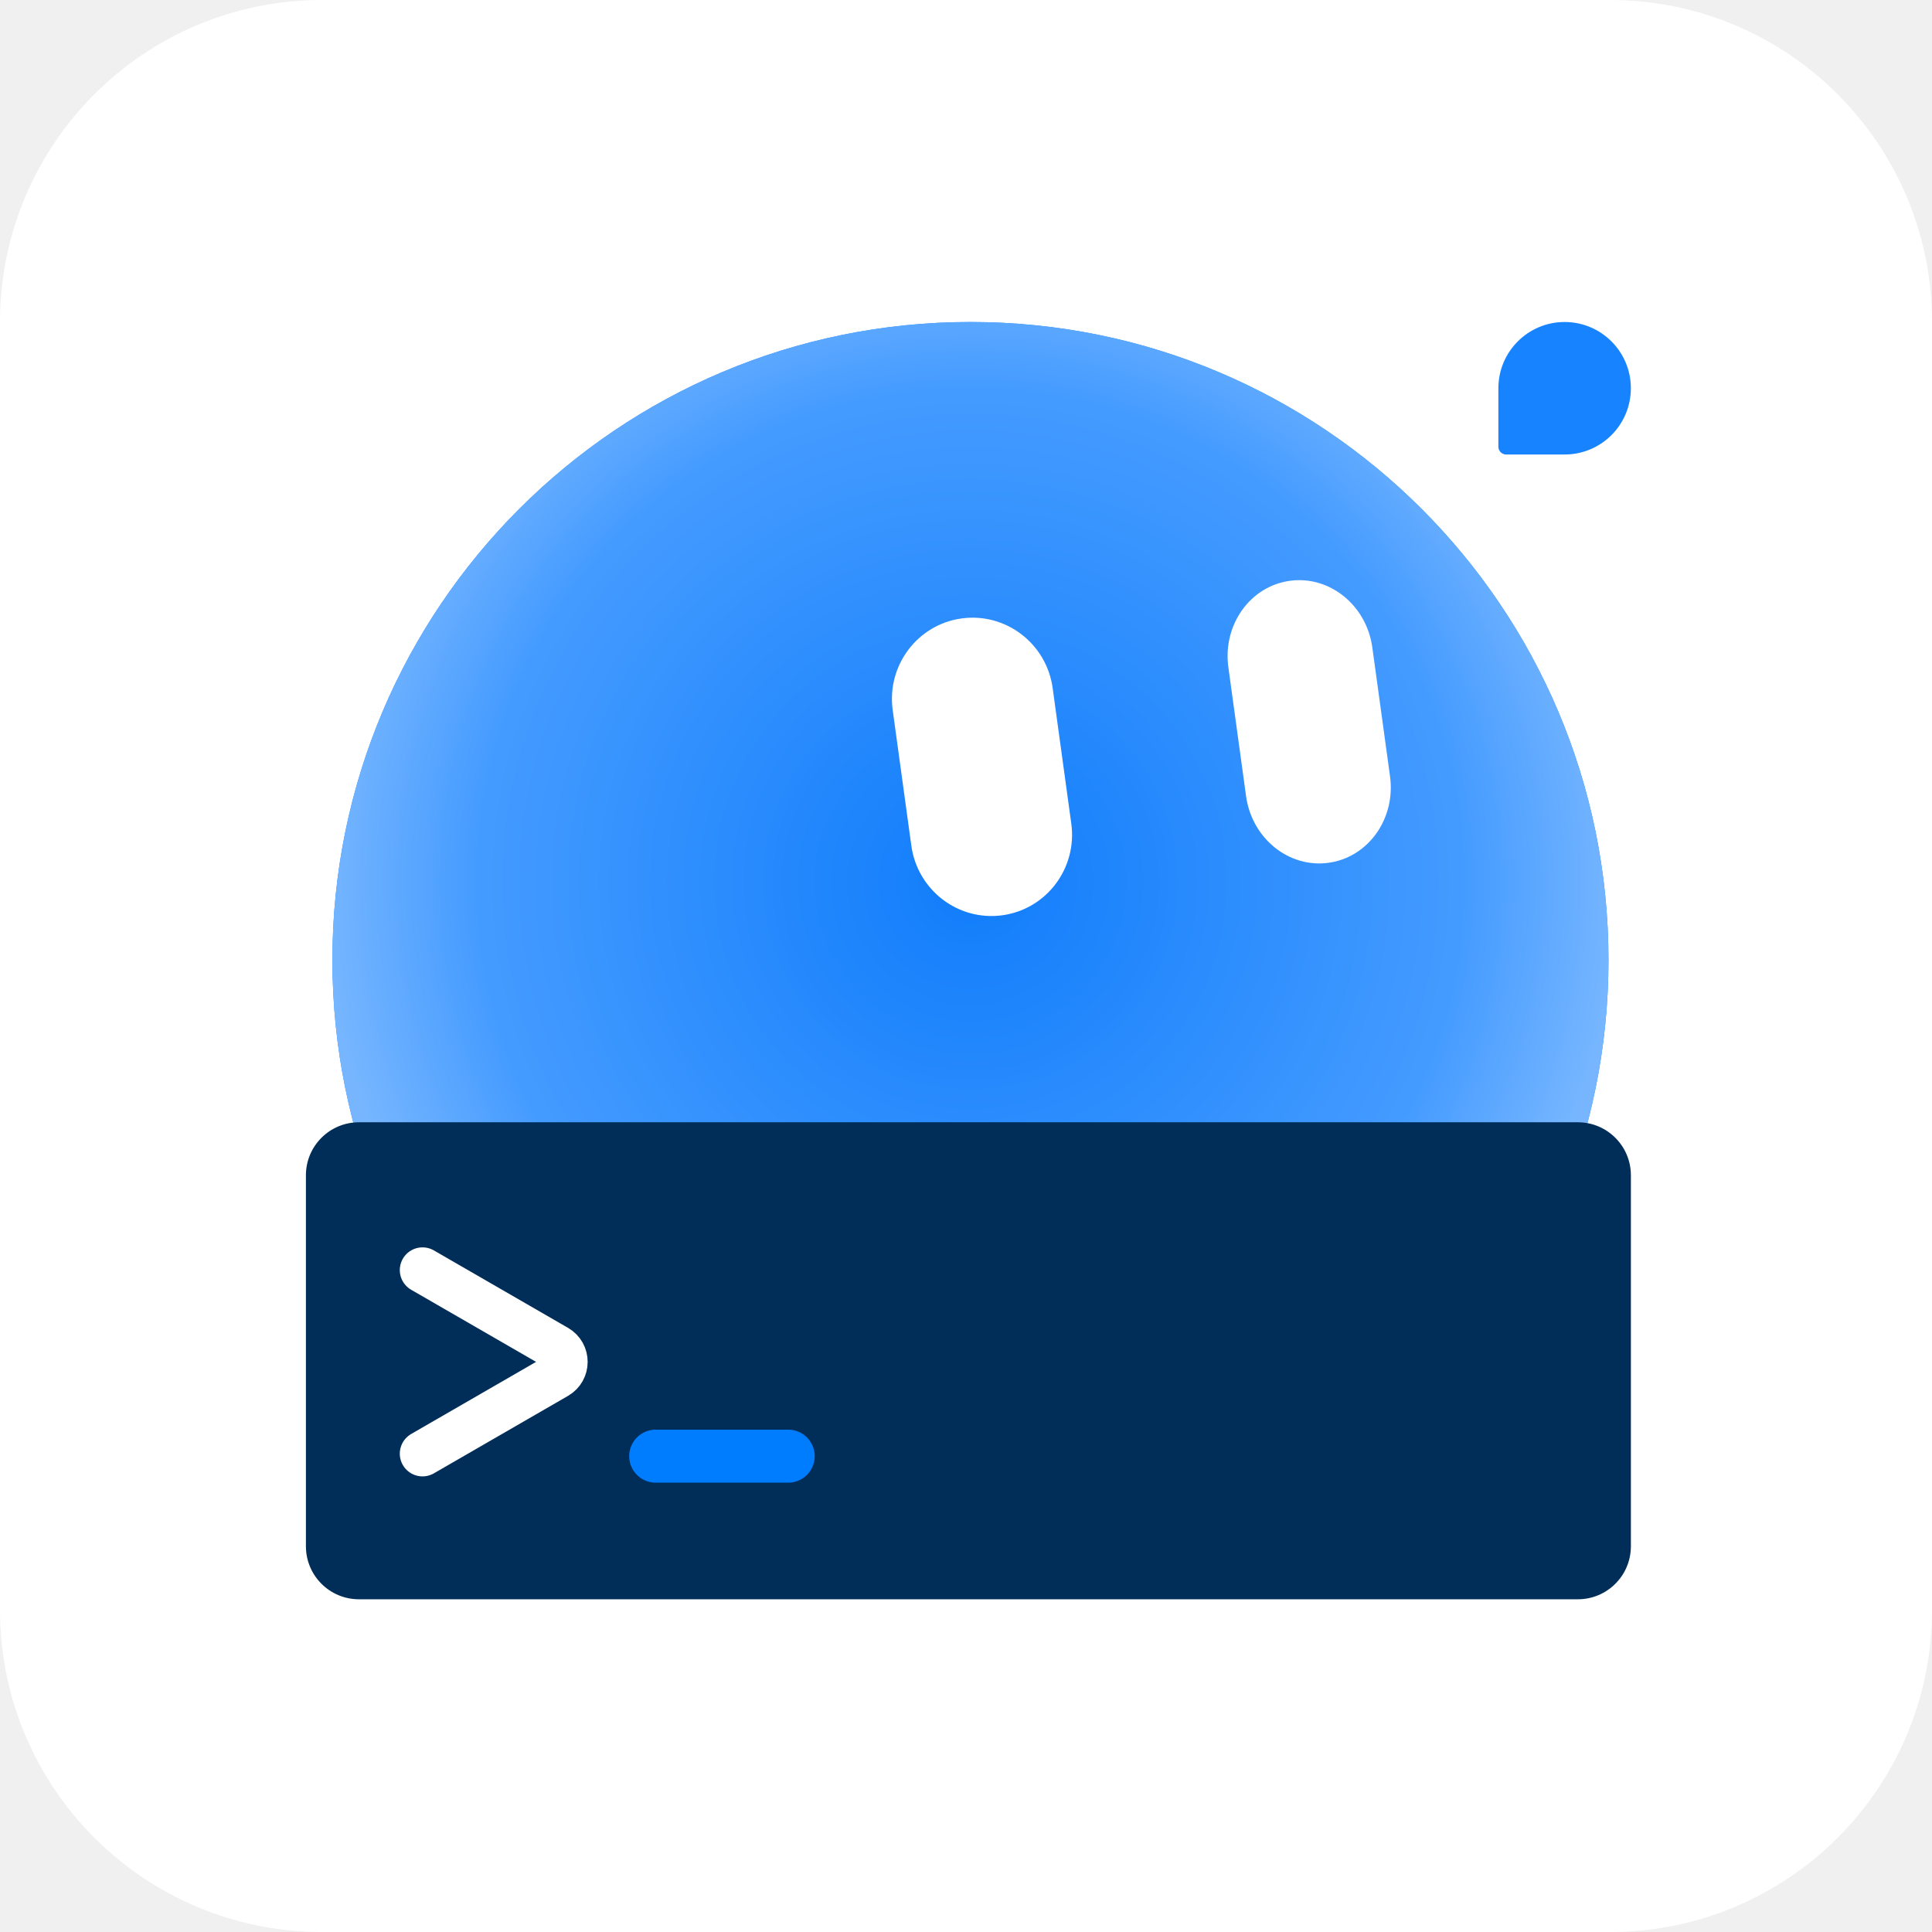
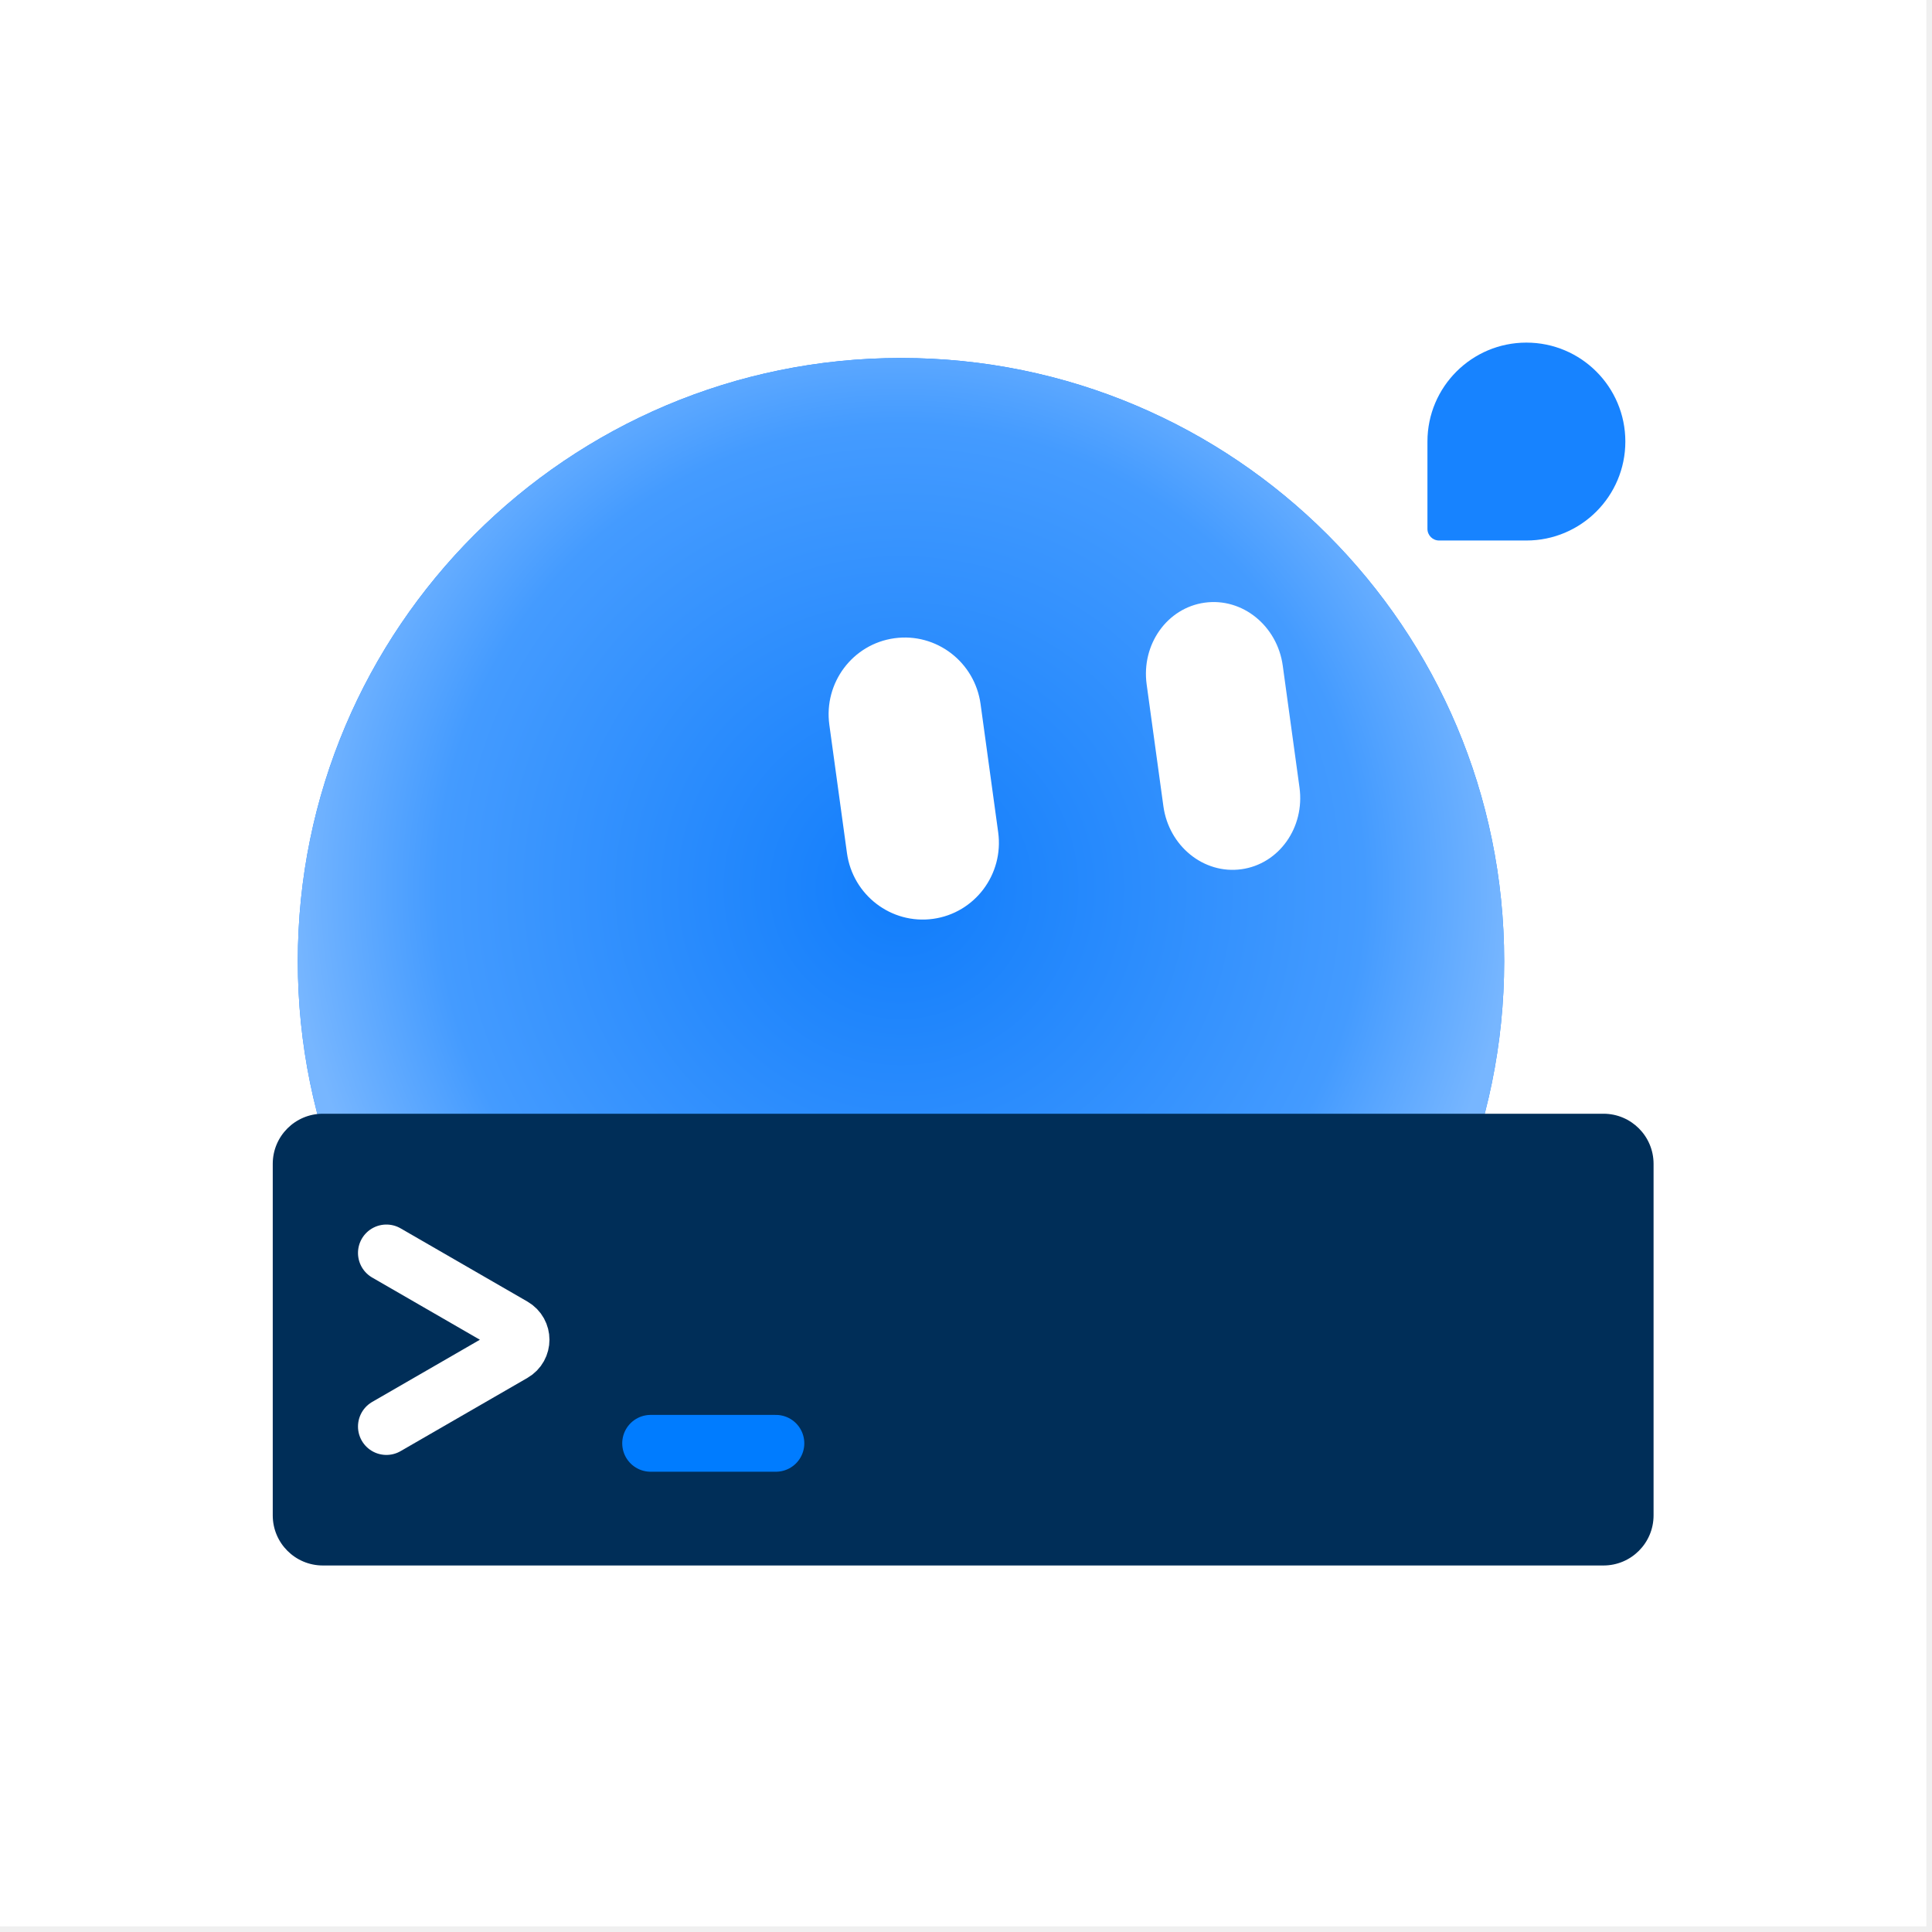
<svg xmlns="http://www.w3.org/2000/svg" width="120" height="120" viewBox="0 0 120 120" fill="none">
-   <rect width="120" height="120" rx="20" fill="white" />
-   <path d="M60.276 20C82.163 20 99.906 37.743 99.906 59.63C99.906 81.517 82.163 99.26 60.276 99.26C38.389 99.26 20.646 81.517 20.646 59.63C20.646 37.743 38.389 20 60.276 20Z" fill="#2389FF" />
-   <path d="M60.276 20C82.163 20 99.906 37.743 99.906 59.63C99.906 81.517 82.163 99.26 60.276 99.26C38.389 99.26 20.646 81.517 20.646 59.63C20.646 37.743 38.389 20 60.276 20Z" fill="url(#paint0_radial_49_63347)" />
-   <path d="M55.447 44.102C55.068 41.337 56.984 38.789 59.727 38.412C62.471 38.036 65.003 39.972 65.383 42.738L66.54 51.159C66.919 53.925 65.003 56.472 62.26 56.849C59.516 57.226 56.984 55.29 56.604 52.524L55.447 44.102Z" fill="white" />
-   <path d="M76.296 41.446C75.935 38.819 77.644 36.414 80.114 36.075C82.583 35.736 84.877 37.591 85.238 40.218L86.337 48.219C86.698 50.846 84.988 53.251 82.519 53.59C80.05 53.929 77.756 52.074 77.395 49.447L76.296 41.446Z" fill="white" />
-   <rect x="19.001" y="69.707" width="82.296" height="29.627" rx="3.292" fill="#002E58" />
-   <path d="M26.243 78.887L34.575 83.697C35.261 84.093 35.261 85.083 34.575 85.479L26.243 90.29" stroke="white" stroke-width="2.822" stroke-linecap="round" />
-   <path d="M40.726 90.445H48.956" stroke="#007CFF" stroke-width="3.292" stroke-linecap="round" />
-   <path d="M97.181 20C99.454 20 101.296 21.842 101.296 24.115C101.296 26.387 99.454 28.23 97.181 28.23L93.551 28.23C93.283 28.23 93.067 28.013 93.067 27.745V24.115C93.067 21.842 94.909 20 97.181 20Z" fill="#1783FF" />
+   <rect width="119.647" height="119.647" fill="white" />
+   <path d="M55.962 22.235C76.654 22.235 93.427 39.009 93.427 59.7C93.427 80.392 76.654 97.166 55.962 97.166C35.271 97.166 18.497 80.392 18.497 59.7C18.497 39.009 35.271 22.235 55.962 22.235Z" fill="#2389FF" />
+   <path d="M55.962 22.235C76.654 22.235 93.427 39.009 93.427 59.7C93.427 80.392 76.654 97.166 55.962 97.166C35.271 97.166 18.497 80.392 18.497 59.7C18.497 39.009 35.271 22.235 55.962 22.235Z" fill="url(#paint0_radial_1_293)" />
+   <path d="M51.512 45.021C51.153 42.406 52.965 39.998 55.559 39.642C58.152 39.286 60.546 41.116 60.905 43.731L61.999 51.693C62.358 54.307 60.546 56.715 57.952 57.072C55.359 57.428 52.965 55.597 52.606 52.983L51.512 45.021Z" fill="white" />
+   <path d="M71.221 42.51C70.88 40.026 72.496 37.753 74.831 37.432C77.165 37.111 79.334 38.865 79.675 41.349L80.714 48.913C81.055 51.396 79.439 53.67 77.105 53.99C74.77 54.311 72.601 52.557 72.26 50.074L71.221 42.51Z" fill="white" />
+   <rect x="16.941" y="69.176" width="85.765" height="28.059" rx="3.112" fill="#002E58" />
+   <path d="M24 77.823L31.877 82.371C32.526 82.746 32.526 83.682 31.877 84.056L24 88.604" stroke="white" stroke-width="3.529" stroke-linecap="round" />
+   <path d="M40.412 89.647H48.192" stroke="#007CFF" stroke-width="3.529" stroke-linecap="round" />
+   <path d="M94.807 21.28C98.202 21.28 100.953 24.031 100.953 27.426C100.953 30.82 98.202 33.572 94.807 33.572L89.384 33.572C88.985 33.572 88.661 33.248 88.661 32.849L88.661 27.426C88.661 24.031 91.413 21.28 94.807 21.28Z" fill="#1783FF" />
  <defs>
-     <radialGradient id="paint0_radial_49_63347" cx="0" cy="0" r="1" gradientUnits="userSpaceOnUse" gradientTransform="translate(60.2763 54.8061) scale(40.1164)">
+     <radialGradient id="paint0_radial_1_293" cx="0" cy="0" r="1" gradientUnits="userSpaceOnUse" gradientTransform="translate(55.9622 55.1402) scale(37.9251)">
      <stop stop-color="#117DFB" />
      <stop offset="0.759" stop-color="#449BFF" />
      <stop offset="1" stop-color="#77B6FF" />
    </radialGradient>
  </defs>
</svg>
